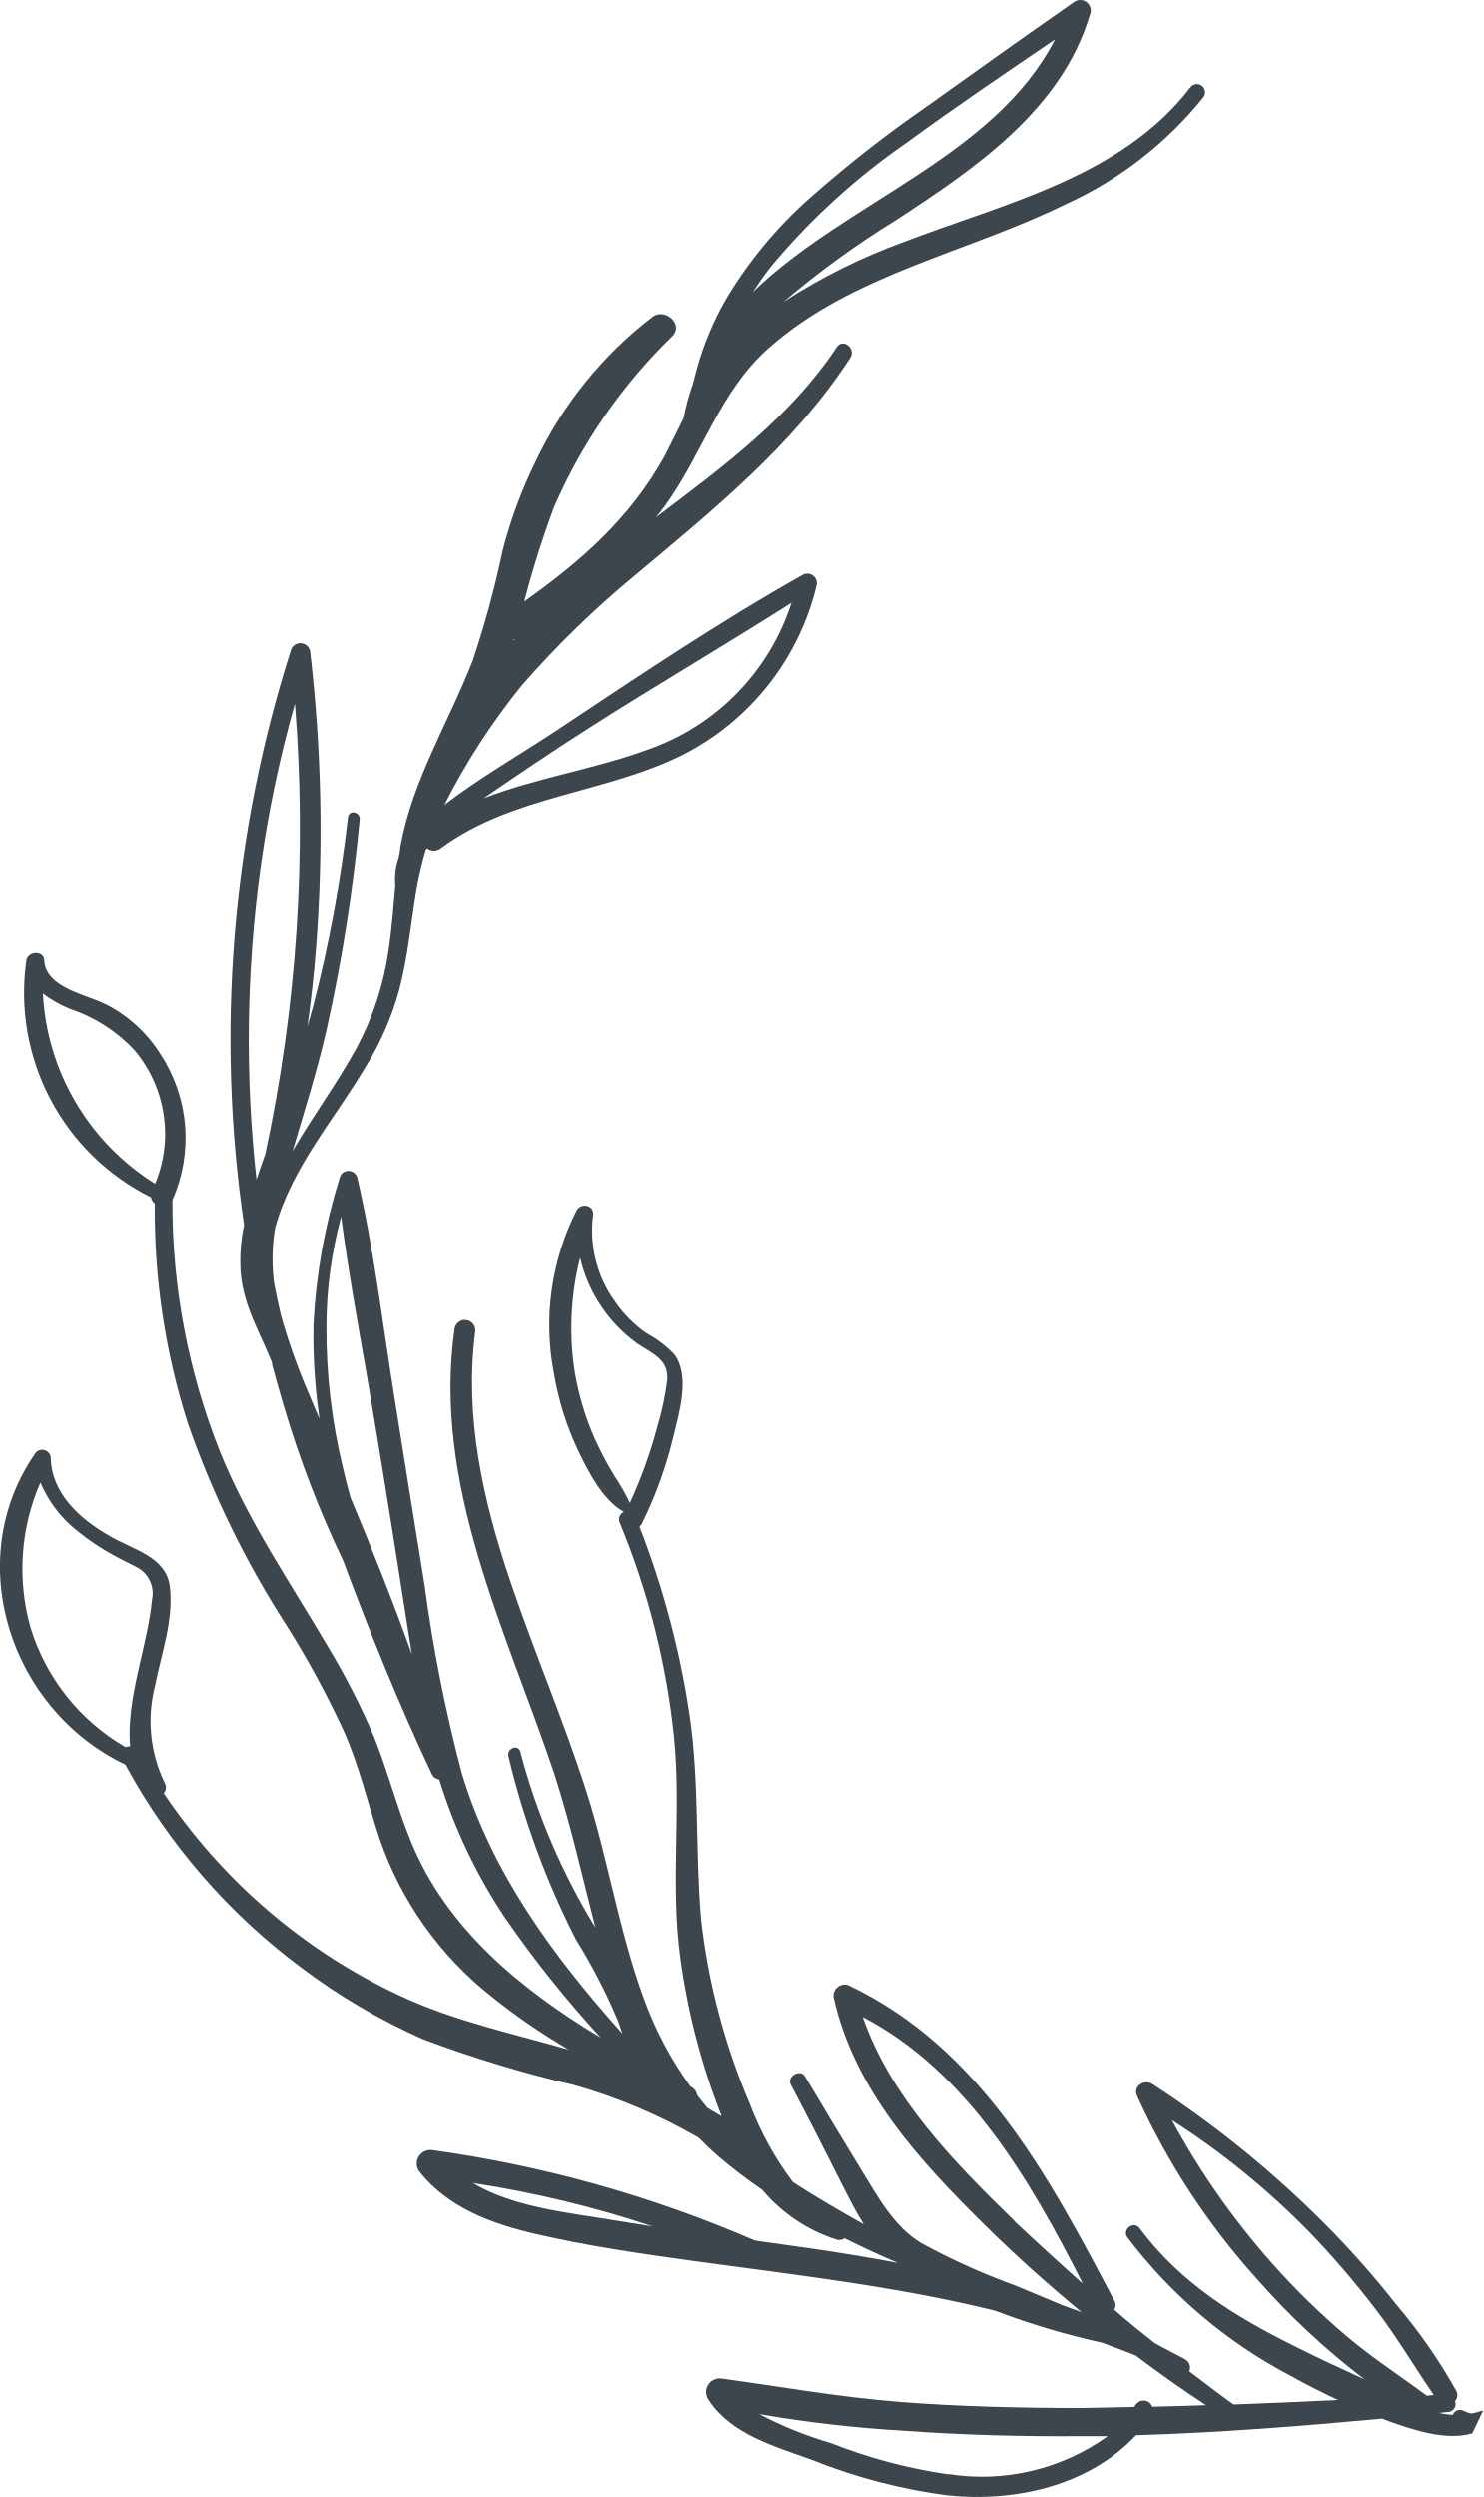
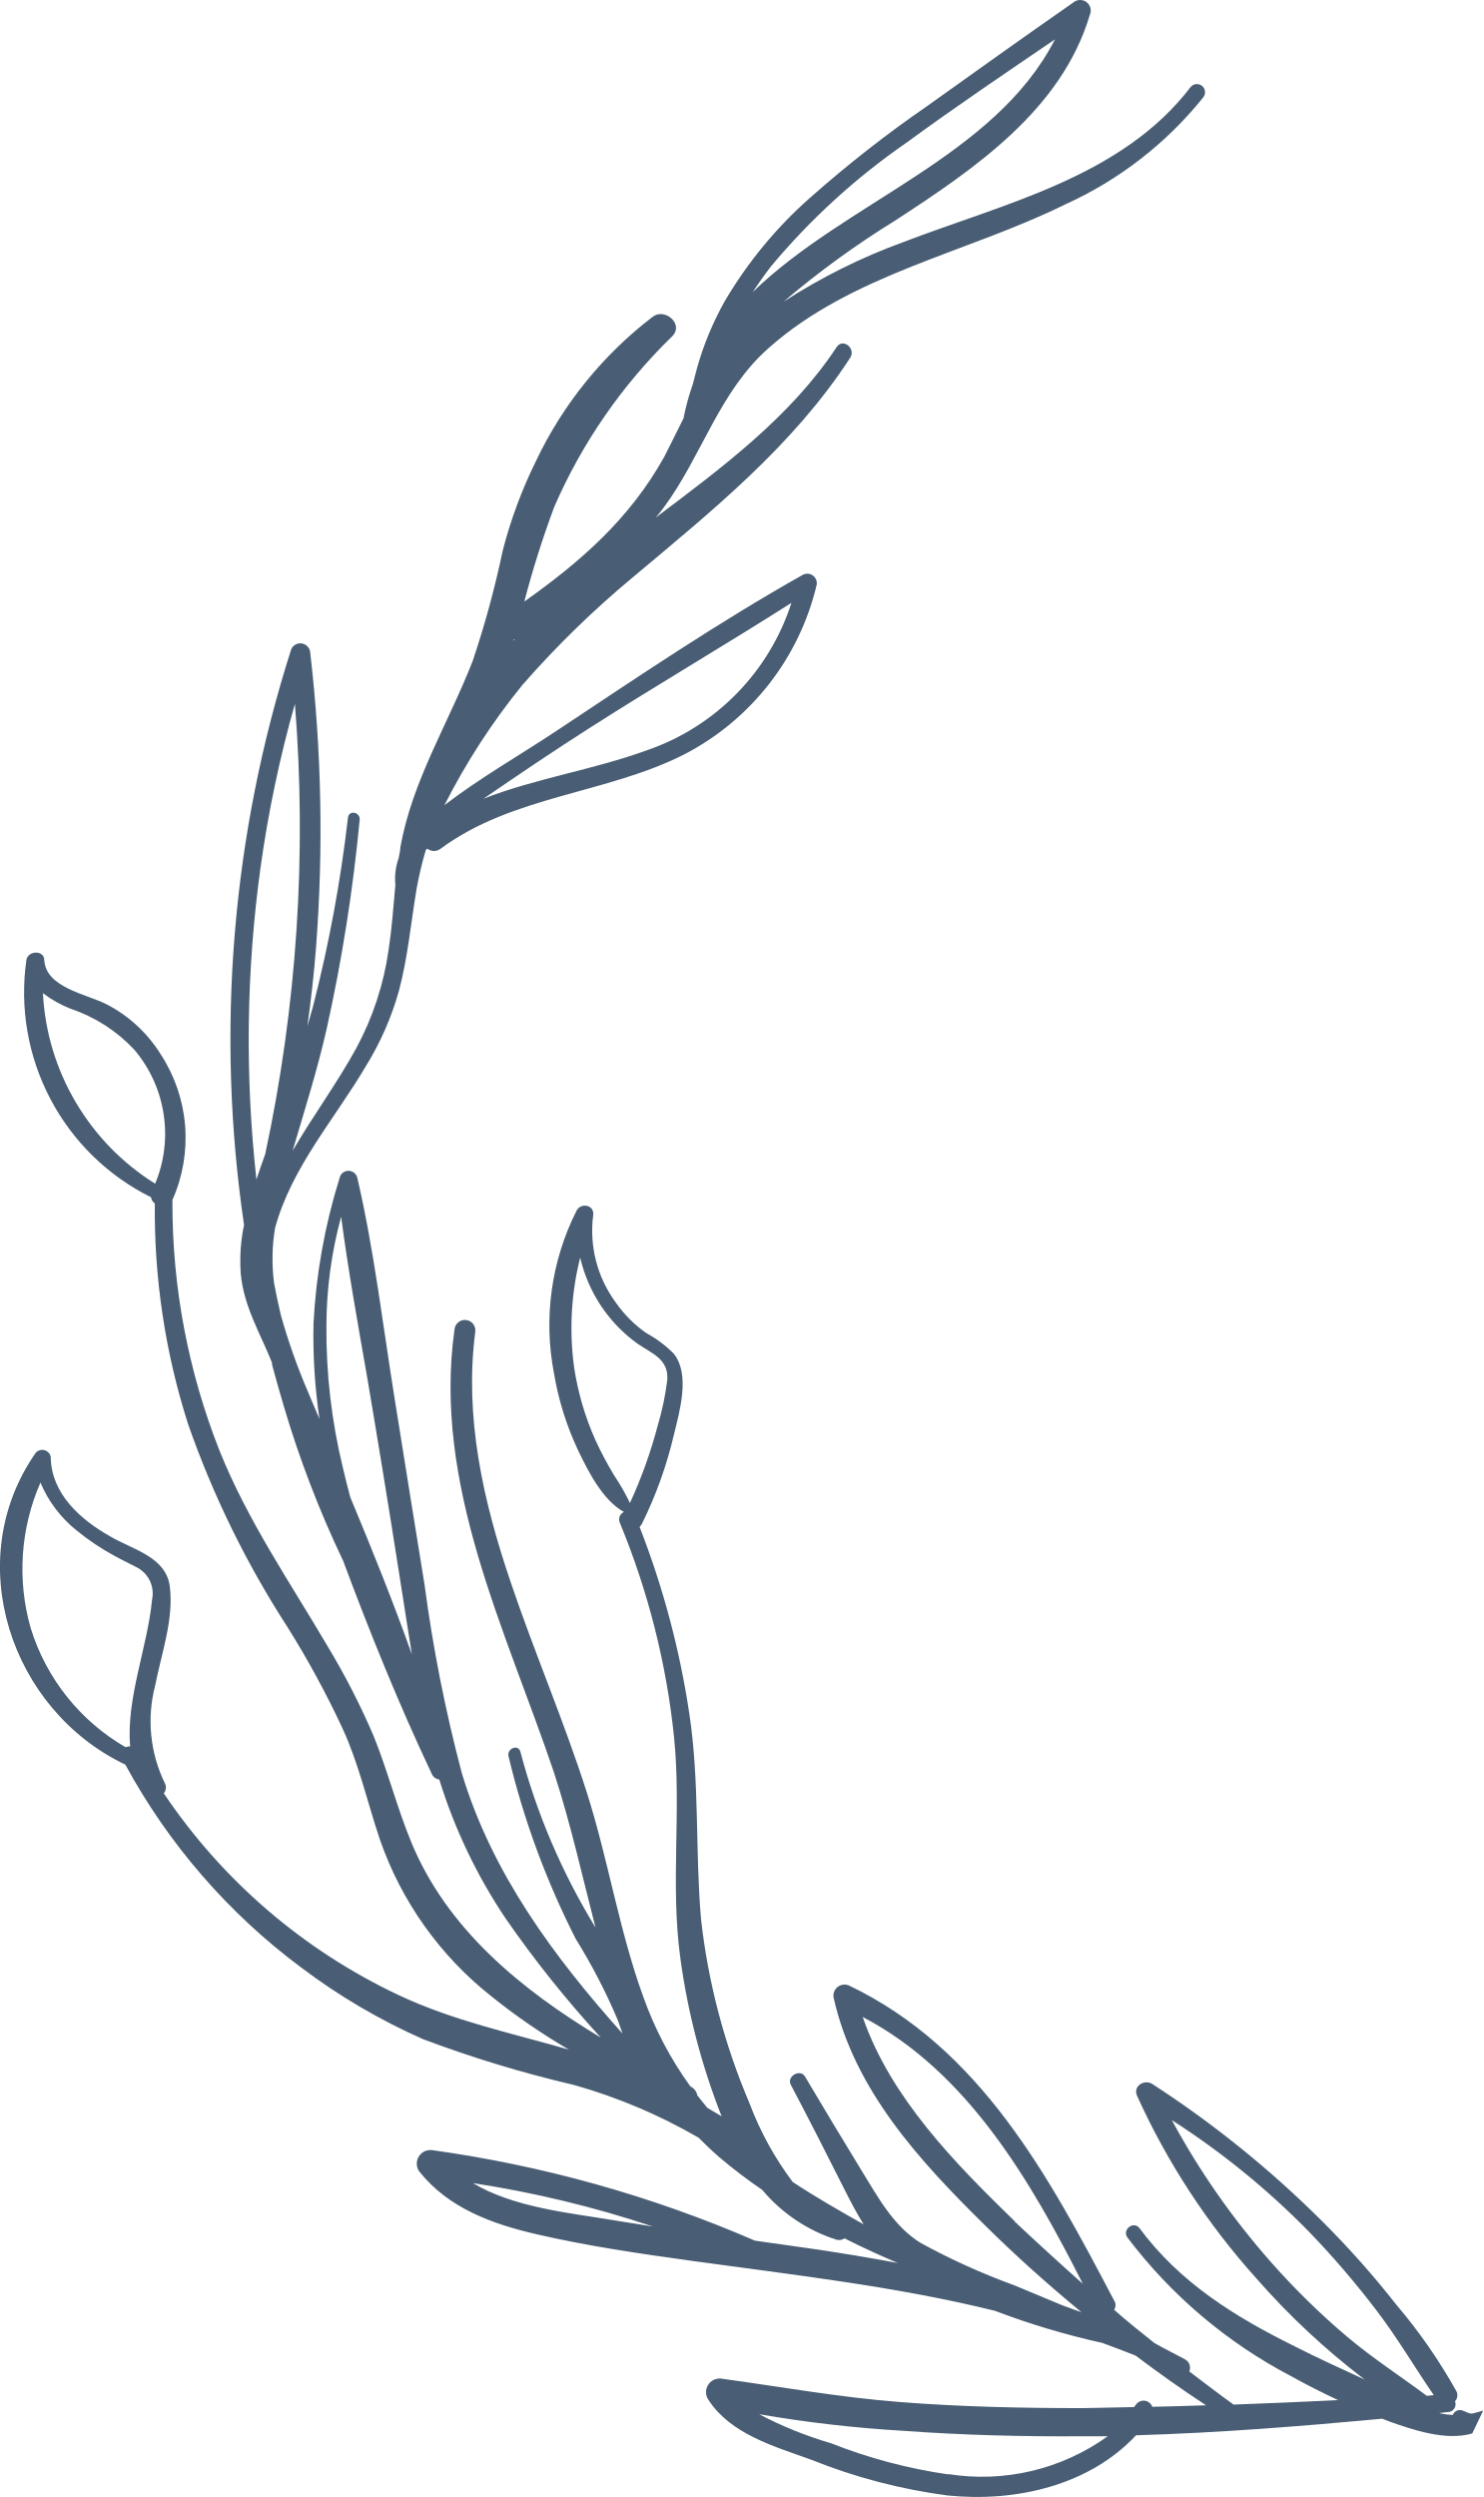
<svg xmlns="http://www.w3.org/2000/svg" width="256" height="430.918" viewBox="0 0 256 430.918" fill="none">
  <defs />
-   <path id="Vector" d="M256 416C255.39 416.2 254.79 416.35 254.22 416.49C253.65 416.63 253.05 416.2 252.45 416C252.29 415.94 252.12 415.91 251.95 415.91C251.77 415.91 251.6 415.95 251.45 416.02C251.29 416.09 251.15 416.19 251.03 416.31C250.91 416.44 250.82 416.59 250.76 416.75C249.96 416.73 249.16 416.62 248.38 416.43L249.93 416.26C250.15 416.26 250.36 416.2 250.55 416.09C250.74 415.98 250.9 415.83 251.02 415.65C251.14 415.46 251.21 415.26 251.23 415.04C251.25 414.82 251.22 414.6 251.13 414.4C251.35 414.17 251.49 413.87 251.53 413.55C251.57 413.23 251.51 412.91 251.36 412.63C248.39 407.32 244.91 402.32 240.97 397.69C237.03 392.67 232.79 387.89 228.27 383.39C219.33 374.47 209.48 366.51 198.89 359.64C197.54 358.78 195.51 359.98 196.25 361.67C201.45 373.15 208.38 383.77 216.8 393.14C222.44 399.59 228.72 405.46 235.54 410.65C231.53 408.79 227.47 406.96 223.49 404.93C213.13 399.81 203.66 393.94 196.68 384.53C195.65 383.19 193.62 384.79 194.59 386.13C202.12 396.09 211.75 404.26 222.81 410.05C225.44 411.51 228.18 412.91 230.96 414.2C224.95 414.49 218.93 414.75 212.91 414.97C210.33 413.11 207.81 411.17 205.27 409.25C205.43 408.89 205.45 408.47 205.32 408.09C205.2 407.71 204.93 407.39 204.58 407.19C202.81 406.22 201 405.36 199.23 404.33C196.88 402.47 194.56 400.61 192.3 398.61C192.46 398.37 192.54 398.09 192.54 397.81C192.54 397.52 192.46 397.24 192.3 397.01C181.03 375.58 169.24 353.49 146.52 342.64C146.21 342.51 145.87 342.46 145.54 342.5C145.2 342.54 144.88 342.67 144.61 342.87C144.34 343.07 144.13 343.35 144 343.66C143.87 343.97 143.82 344.31 143.86 344.65C147.41 360.67 158.71 372.91 170.04 384.07C175.37 389.34 180.92 394.29 186.67 399.04L183.41 397.86L175.11 394.4C169.55 392.38 164.16 389.94 158.97 387.11C154.25 384.24 151.56 379.21 148.7 374.57C145.41 369.17 142.15 363.79 138.94 358.35C138.11 356.95 135.74 358.35 136.48 359.75C139.66 365.79 142.75 371.86 145.81 377.95C146.84 379.98 147.87 381.98 149.07 383.87C144.92 381.53 140.8 379.18 136.82 376.55C133.7 372.4 131.18 367.82 129.36 362.96C125.05 352.84 122.23 342.15 121 331.23C119.97 319.38 120.77 307.53 118.97 295.69C117.32 284.67 114.44 273.88 110.39 263.5C110.54 263.35 110.68 263.17 110.79 262.99C113.21 258.09 115.06 252.94 116.31 247.62C117.28 243.61 119.17 237.26 116.31 233.63C114.92 232.22 113.33 231.02 111.59 230.08C109.51 228.64 107.71 226.83 106.27 224.76C103.09 220.44 101.7 215.06 102.38 209.74C102.66 207.91 100.23 207.48 99.51 208.94C95.14 217.6 93.77 227.48 95.62 237.01C96.39 241.62 97.8 246.11 99.8 250.34C101.55 253.97 104.04 258.92 107.7 260.93C107.53 261 107.37 261.11 107.25 261.24C107.12 261.38 107.02 261.53 106.95 261.71C106.89 261.88 106.85 262.06 106.86 262.25C106.86 262.43 106.91 262.62 106.98 262.79C111.87 274.6 115.02 287.06 116.34 299.78C117.63 312.48 115.68 325.33 117.43 337.95C118.7 347.29 121.09 356.45 124.55 365.22L122.09 363.76C121.49 363.04 120.92 362.33 120.34 361.58C120.29 361.25 120.15 360.94 119.94 360.68C119.74 360.42 119.47 360.21 119.17 360.07C115.74 355.34 113.01 350.15 111.05 344.65C106.87 333.2 104.98 320.9 101.26 309.25C97.34 297.01 92.25 285.19 88.13 273C83.41 259.09 80.12 244.62 82.03 229.85C82.07 229.62 82.05 229.38 81.99 229.15C81.94 228.92 81.83 228.7 81.69 228.51C81.55 228.32 81.37 228.16 81.17 228.04C80.96 227.92 80.74 227.84 80.5 227.81C80.27 227.77 80.03 227.79 79.8 227.84C79.57 227.9 79.35 228.01 79.16 228.15C78.97 228.29 78.81 228.47 78.69 228.67C78.57 228.88 78.49 229.1 78.46 229.34C74.65 256.2 87.27 281.15 95.62 305.9C98.48 314.69 100.49 323.7 102.78 332.63C97 323.19 92.63 312.97 89.81 302.27C89.41 300.93 87.41 301.78 87.78 303.13C90.39 314.04 94.28 324.6 99.37 334.6C102.17 339.11 104.61 343.82 106.67 348.71L107.44 350.94C95.59 337.69 84.89 323.24 79.71 305.99C76.88 295.3 74.73 284.45 73.28 273.49C71.5 262.64 69.79 251.77 68.04 240.9C66.04 228.42 64.55 215.66 61.69 203.33C61.62 202.97 61.43 202.65 61.15 202.41C60.86 202.18 60.51 202.05 60.14 202.05C59.78 202.05 59.42 202.18 59.14 202.41C58.86 202.65 58.67 202.97 58.6 203.33C56.06 211.46 54.55 219.88 54.11 228.39C53.99 233.91 54.34 239.42 55.14 244.87C54.48 243.33 53.82 241.81 53.19 240.27C51.32 235.93 49.74 231.48 48.47 226.93C48.04 225.1 47.64 223.24 47.3 221.41C46.9 218.26 46.95 215.07 47.47 211.94C50.33 201.44 57.74 193.17 63.15 183.99C65.66 179.93 67.59 175.54 68.87 170.94C70.39 165.22 70.93 159.24 71.9 153.4C72.31 151.15 72.83 148.92 73.48 146.73L73.73 146.45C74.07 146.71 74.48 146.86 74.91 146.86C75.33 146.86 75.75 146.71 76.08 146.45C88.44 137.29 104.69 137 118.08 130.2C123.79 127.25 128.79 123.1 132.74 118.04C136.69 112.98 139.5 107.12 140.97 100.87C141.01 100.58 140.97 100.29 140.86 100.03C140.75 99.76 140.57 99.53 140.34 99.35C140.11 99.17 139.84 99.06 139.56 99.02C139.27 98.98 138.98 99.02 138.71 99.12C124.04 107.36 110.1 116.8 96 126.16C89.61 130.39 82.78 134.29 76.71 138.95C80.45 131.57 84.97 124.6 90.19 118.18C96.08 111.45 102.5 105.2 109.39 99.49C123.03 88.05 136.91 76.89 146.75 61.73C147.78 60.12 145.47 58.29 144.41 59.89C136.48 71.91 124.69 80.64 113.19 89.31C113.65 88.74 114.14 88.19 114.56 87.59C121.2 78.61 124.12 67.56 132.7 60.04C147.01 47.31 167.04 43.59 183.89 35.26C193.17 31.06 201.33 24.72 207.7 16.78C207.93 16.48 208.03 16.11 207.98 15.74C207.93 15.36 207.74 15.03 207.44 14.8C207.14 14.57 206.77 14.47 206.4 14.52C206.03 14.57 205.69 14.76 205.47 15.06C193.56 30.6 173.31 35.09 155.91 41.78C148.64 44.42 141.71 47.88 135.22 52.08C141.31 46.9 147.79 42.2 154.59 38.01C168.18 29.14 183.21 18.98 188.1 2.58C188.27 2.2 188.31 1.78 188.21 1.37C188.1 0.97 187.86 0.61 187.53 0.36C187.2 0.11 186.79 -0.02 186.37 0C185.95 0.01 185.55 0.17 185.24 0.44C176.65 6.42 168.33 12.37 159.92 18.38C152.93 23.2 146.25 28.44 139.89 34.06C134.02 39.22 129.02 45.29 125.06 52.03C123.04 55.64 121.44 59.48 120.32 63.47C120.06 64.47 119.8 65.47 119.57 66.33C118.89 68.25 118.36 70.21 117.97 72.2C116.88 74.37 115.82 76.55 114.71 78.72C108.73 89.54 100.14 96.98 90.5 103.81C91.94 98.29 93.66 92.85 95.65 87.51C100.46 76.42 107.41 66.39 116.08 57.98C118.03 55.95 114.82 53.11 112.7 54.63C104.08 61.22 97.15 69.77 92.5 79.58C90.07 84.5 88.16 89.66 86.78 94.97C85.43 101.42 83.7 107.79 81.6 114.03C77.4 124.82 71.16 134.69 69.1 146.22C69.1 146.85 68.9 147.45 68.81 148.08C68.28 149.56 68.09 151.14 68.24 152.71C67.9 156.46 67.64 160.21 67.07 163.93C66.23 169.85 64.35 175.58 61.52 180.84C58.17 186.96 53.99 192.6 50.5 198.61C52.56 191.63 54.76 184.7 56.37 177.61C59.03 165.66 60.94 153.57 62.09 141.38C62.09 140.1 60.2 139.78 60.06 141.1C58.79 152.09 56.78 162.97 54.02 173.69C53.73 174.83 53.36 175.95 53.05 177.09C53.68 172.63 54.19 168.11 54.54 163.59C55.85 146.56 55.51 129.45 53.53 112.48C53.48 112.12 53.31 111.78 53.04 111.52C52.78 111.26 52.44 111.09 52.07 111.04C51.71 110.98 51.33 111.05 51.01 111.23C50.68 111.41 50.42 111.69 50.27 112.03C40.01 144.09 37.22 178.09 42.12 211.4C41.54 214.14 41.35 216.95 41.55 219.75C42.06 225.47 44.92 230.08 46.95 235.17C46.95 235.17 46.95 235.37 46.95 235.49C47.61 237.89 48.27 240.3 48.98 242.67C51.69 251.83 55.11 260.75 59.23 269.37C63.83 281.73 68.87 294.17 74.51 306.1C74.62 306.37 74.8 306.6 75.03 306.78C75.26 306.95 75.54 307.07 75.82 307.1C78.45 315.61 82.31 323.69 87.27 331.08C92.27 338.3 97.75 345.16 103.69 351.63C89.87 343.3 77.08 332.83 70.93 317.78C68.5 311.85 66.92 305.62 64.52 299.67C62.22 294.28 59.54 289.06 56.51 284.04C49.99 272.97 42.72 262.38 37.91 250.4C32.5 236.74 29.73 222.17 29.76 207.48C29.77 207.34 29.77 207.21 29.76 207.08C31.55 203.05 32.3 198.64 31.95 194.24C31.59 189.85 30.14 185.61 27.73 181.93C25.46 178.29 22.26 175.32 18.45 173.34C15.02 171.57 7.93 170.48 7.64 165.7C7.64 163.9 4.78 164.02 4.55 165.7C3.38 173.92 4.83 182.3 8.69 189.64C12.55 196.99 18.63 202.93 26.07 206.62C26.09 206.83 26.17 207.04 26.28 207.22C26.39 207.4 26.55 207.56 26.72 207.68C26.59 220.59 28.52 233.43 32.45 245.73C36.75 258.06 42.52 269.82 49.61 280.78C53.14 286.41 56.31 292.25 59.11 298.26C61.97 304.47 63.41 311.05 65.58 317.49C69.27 328.11 75.91 337.46 84.72 344.44C88.98 347.87 93.48 350.97 98.2 353.72C88.27 350.85 78.31 348.77 68.87 344.33C52.43 336.6 38.4 324.56 28.27 309.48C28.47 309.24 28.6 308.94 28.63 308.62C28.66 308.3 28.59 307.99 28.44 307.71C25.9 302.48 25.31 296.51 26.78 290.88C27.84 285.42 30.04 279.44 29.3 273.72C28.61 268.62 22.8 267.39 19 265.13C13.93 262.27 8.81 257.78 8.76 251.43C8.7 251.15 8.58 250.89 8.38 250.68C8.19 250.48 7.94 250.33 7.67 250.26C7.4 250.18 7.11 250.19 6.84 250.28C6.57 250.36 6.33 250.52 6.15 250.74C-6.81 269.31 1.8 295.09 21.63 304.53C29.09 318.27 39.45 330.22 51.99 339.55C58.5 344.47 65.56 348.61 73.02 351.91C81.52 355.11 90.21 357.75 99.06 359.81C106.58 361.93 113.81 364.99 120.57 368.91C121.69 370.02 122.83 371.14 124.06 372.2C126.46 374.24 128.96 376.15 131.56 377.92C134.93 381.93 139.36 384.91 144.35 386.51C144.59 386.58 144.83 386.6 145.08 386.56C145.32 386.52 145.55 386.42 145.75 386.28C148.84 387.85 151.99 389.28 155.11 390.6L155.31 390.6C150.31 389.66 145.27 388.82 140.2 388.08L130.3 386.68C112.51 378.97 93.75 373.71 74.54 371.05C74.08 371.01 73.63 371.09 73.22 371.29C72.81 371.5 72.48 371.82 72.25 372.21C72.02 372.61 71.91 373.06 71.94 373.52C71.96 373.97 72.12 374.41 72.39 374.77C77.4 381.07 84.95 383.79 92.42 385.53C101.4 387.62 110.56 388.94 119.66 390.2C137.05 392.6 154.62 394.57 171.7 398.78L172.16 398.95C178.06 401.18 184.11 402.97 190.27 404.33C192.16 405.05 194.05 405.73 196 406.51C199.97 409.51 204.01 412.37 208.16 415.09C205.07 415.2 201.97 415.29 198.89 415.35C198.78 415.06 198.6 414.82 198.37 414.63C198.13 414.44 197.85 414.33 197.55 414.3C197.25 414.26 196.95 414.32 196.68 414.45C196.41 414.58 196.18 414.78 196.02 415.03C195.94 415.16 195.84 415.29 195.74 415.4L186.87 415.58C176.31 415.58 165.75 415.35 155.22 414.52C144.69 413.69 134.71 411.88 124.44 410.48C123.99 410.44 123.54 410.52 123.14 410.73C122.74 410.93 122.4 411.25 122.18 411.64C121.95 412.03 121.84 412.47 121.86 412.92C121.88 413.37 122.03 413.81 122.29 414.17C126.12 420.1 133.73 422.21 140.06 424.5C147.59 427.53 155.47 429.59 163.52 430.65C175.22 431.86 187.96 428.97 196.08 420.27C210.39 419.84 224.44 418.72 238.57 417.41L239.8 417.89C243.75 419.29 249.56 421.3 254.11 419.95L256 416ZM106.01 254.63C104.82 252.66 103.74 250.63 102.78 248.54C101 244.57 99.77 240.38 99.11 236.09C98.22 229.73 98.57 223.26 100.14 217.03C101.53 223.04 105.06 228.33 110.07 231.91C112.53 233.6 115.45 234.54 115.17 238.18C114.84 240.78 114.31 243.36 113.56 245.88C112.35 250.51 110.73 255.03 108.73 259.38C107.94 257.73 107.03 256.14 106.01 254.63ZM101.66 125.7C113.1 118.38 125.04 111.4 136.6 104.04C134.71 109.92 131.48 115.27 127.16 119.68C122.85 124.09 117.56 127.44 111.73 129.45C102.49 132.83 92.56 134.29 83.46 137.83C89.47 133.71 95.51 129.62 101.66 125.7ZM133.13 45.9C139.93 37.77 147.79 30.6 156.51 24.59C164.89 18.44 173.53 12.63 182.09 6.79C171.68 27.08 145.92 34.83 129.9 50.42C130.93 48.88 131.99 47.36 133.13 45.9ZM88.7 110.34L88.87 110.34C88.79 110.41 88.71 110.48 88.64 110.57L88.7 110.34ZM44.26 203.56C42.27 185.62 42.51 167.5 44.98 149.62C46.31 140.11 48.28 130.71 50.9 121.47C52.98 147.47 51.25 173.64 45.78 199.15C45.24 200.61 44.75 202.1 44.26 203.56ZM60.46 258.38C60.03 256.72 59.57 255.03 59.2 253.37C57.23 245.3 56.27 237.02 56.34 228.71C56.36 222.38 57.22 216.08 58.88 209.97C60.09 219.21 61.75 228.39 63.35 237.55C65.26 248.82 67.1 260.1 68.87 271.4C69.61 276.09 70.33 280.81 71.1 285.53C67.84 276.38 64.21 267.36 60.46 258.38ZM26.78 204.27C21.14 200.76 16.44 195.93 13.07 190.21C9.69 184.49 7.75 178.03 7.41 171.4C8.87 172.51 10.48 173.41 12.19 174.09C16.38 175.49 20.16 177.92 23.18 181.15C25.85 184.3 27.6 188.13 28.23 192.21C28.87 196.29 28.37 200.46 26.78 204.27ZM21.72 301.55C13.84 297.01 7.97 289.65 5.29 280.95C2.93 272.65 3.52 263.78 6.98 255.86C8.33 259.07 10.46 261.89 13.16 264.07C15.24 265.77 17.47 267.27 19.83 268.54C21 269.19 22.2 269.74 23.38 270.37C24.44 270.85 25.3 271.68 25.82 272.72C26.34 273.76 26.49 274.95 26.24 276.09C25.49 284.13 21.75 293.09 22.46 301.38C22.21 301.37 21.96 301.41 21.72 301.5L21.72 301.55ZM106.12 383.19C98.31 381.87 88.78 381.01 81.63 376.75C92.17 378.36 102.56 380.86 112.68 384.24L106.12 383.19ZM175.14 383.33C164.78 373.26 153.71 362.01 148.9 348.08C166.93 357.49 177.88 376.32 186.9 394.14C182.89 390.57 178.97 386.99 175.14 383.39L175.14 383.33ZM163.69 427.02C156.75 426.02 149.95 424.22 143.43 421.64C139.14 420.39 134.98 418.71 131.02 416.63C139.27 418.06 147.6 419.01 155.97 419.5C166.12 420.24 176.34 420.5 186.52 420.44L191.19 420.44C183.22 426.16 173.32 428.51 163.64 426.96L163.69 427.02ZM246.27 413.46C241.69 410.05 236.94 406.99 232.53 403.27C227.86 399.32 223.48 395.04 219.43 390.45C212.79 382.94 207.03 374.7 202.26 365.88C210.89 371.41 218.87 377.91 226.04 385.25C230.17 389.54 234.05 394.07 237.65 398.81C241.2 403.47 244.15 408.51 247.47 413.34L246.27 413.46Z" fill="#28313A" fill-opacity="0.9" fill-rule="nonzero" />
+   <path id="Vector" d="M256 416C255.39 416.2 254.79 416.35 254.22 416.49C253.65 416.63 253.05 416.2 252.45 416C252.29 415.94 252.12 415.91 251.95 415.91C251.77 415.91 251.6 415.95 251.45 416.02C251.29 416.09 251.15 416.19 251.03 416.31C250.91 416.44 250.82 416.59 250.76 416.75C249.96 416.73 249.16 416.62 248.38 416.43L249.93 416.26C250.15 416.26 250.36 416.2 250.55 416.09C250.74 415.98 250.9 415.83 251.02 415.65C251.14 415.46 251.21 415.26 251.23 415.04C251.25 414.82 251.22 414.6 251.13 414.4C251.35 414.17 251.49 413.87 251.53 413.55C251.57 413.23 251.51 412.91 251.36 412.63C248.39 407.32 244.91 402.32 240.97 397.69C237.03 392.67 232.79 387.89 228.27 383.39C219.33 374.47 209.48 366.51 198.89 359.64C197.54 358.78 195.51 359.98 196.25 361.67C201.45 373.15 208.38 383.77 216.8 393.14C222.44 399.59 228.72 405.46 235.54 410.65C231.53 408.79 227.47 406.96 223.49 404.93C213.13 399.81 203.66 393.94 196.68 384.53C195.65 383.19 193.62 384.79 194.59 386.13C202.12 396.09 211.75 404.26 222.81 410.05C225.44 411.51 228.18 412.91 230.96 414.2C224.95 414.49 218.93 414.75 212.91 414.97C210.33 413.11 207.81 411.17 205.27 409.25C205.43 408.89 205.45 408.47 205.32 408.09C205.2 407.71 204.93 407.39 204.58 407.19C202.81 406.22 201 405.36 199.23 404.33C196.88 402.47 194.56 400.61 192.3 398.61C192.46 398.37 192.54 398.09 192.54 397.81C192.54 397.52 192.46 397.24 192.3 397.01C181.03 375.58 169.24 353.49 146.52 342.64C146.21 342.51 145.87 342.46 145.54 342.5C145.2 342.54 144.88 342.67 144.61 342.87C144.34 343.07 144.13 343.35 144 343.66C143.87 343.97 143.82 344.31 143.86 344.65C147.41 360.67 158.71 372.91 170.04 384.07C175.37 389.34 180.92 394.29 186.67 399.04L183.41 397.86L175.11 394.4C169.55 392.38 164.16 389.94 158.97 387.11C154.25 384.24 151.56 379.21 148.7 374.57C145.41 369.17 142.15 363.79 138.94 358.35C138.11 356.95 135.74 358.35 136.48 359.75C139.66 365.79 142.75 371.86 145.81 377.95C146.84 379.98 147.87 381.98 149.07 383.87C144.92 381.53 140.8 379.18 136.82 376.55C133.7 372.4 131.18 367.82 129.36 362.96C125.05 352.84 122.23 342.15 121 331.23C119.97 319.38 120.77 307.53 118.97 295.69C117.32 284.67 114.44 273.88 110.39 263.5C110.54 263.35 110.68 263.17 110.79 262.99C113.21 258.09 115.06 252.94 116.31 247.62C117.28 243.61 119.17 237.26 116.31 233.63C114.92 232.22 113.33 231.02 111.59 230.08C109.51 228.64 107.71 226.83 106.27 224.76C103.09 220.44 101.7 215.06 102.38 209.74C102.66 207.91 100.23 207.48 99.51 208.94C95.14 217.6 93.77 227.48 95.62 237.01C96.39 241.62 97.8 246.11 99.8 250.34C101.55 253.97 104.04 258.92 107.7 260.93C107.53 261 107.37 261.11 107.25 261.24C107.12 261.38 107.02 261.53 106.95 261.71C106.89 261.88 106.85 262.06 106.86 262.25C106.86 262.43 106.91 262.62 106.98 262.79C111.87 274.6 115.02 287.06 116.34 299.78C117.63 312.48 115.68 325.33 117.43 337.95C118.7 347.29 121.09 356.45 124.55 365.22L122.09 363.76C121.49 363.04 120.92 362.33 120.34 361.58C120.29 361.25 120.15 360.94 119.94 360.68C119.74 360.42 119.47 360.21 119.17 360.07C115.74 355.34 113.01 350.15 111.05 344.65C106.87 333.2 104.98 320.9 101.26 309.25C97.34 297.01 92.25 285.19 88.13 273C83.41 259.09 80.12 244.62 82.03 229.85C82.07 229.62 82.05 229.38 81.99 229.15C81.94 228.92 81.83 228.7 81.69 228.51C81.55 228.32 81.37 228.16 81.17 228.04C80.96 227.92 80.74 227.84 80.5 227.81C80.27 227.77 80.03 227.79 79.8 227.84C79.57 227.9 79.35 228.01 79.16 228.15C78.97 228.29 78.81 228.47 78.69 228.67C78.57 228.88 78.49 229.1 78.46 229.34C74.65 256.2 87.27 281.15 95.62 305.9C98.48 314.69 100.49 323.7 102.78 332.63C97 323.19 92.63 312.97 89.81 302.27C89.41 300.93 87.41 301.78 87.78 303.13C90.39 314.04 94.28 324.6 99.37 334.6C102.17 339.11 104.61 343.82 106.67 348.71L107.44 350.94C95.59 337.69 84.89 323.24 79.71 305.99C76.88 295.3 74.73 284.45 73.28 273.49C71.5 262.64 69.79 251.77 68.04 240.9C66.04 228.42 64.55 215.66 61.69 203.33C61.62 202.97 61.43 202.65 61.15 202.41C60.86 202.18 60.51 202.05 60.14 202.05C59.78 202.05 59.42 202.18 59.14 202.41C58.86 202.65 58.67 202.97 58.6 203.33C56.06 211.46 54.55 219.88 54.11 228.39C53.99 233.91 54.34 239.42 55.14 244.87C54.48 243.33 53.82 241.81 53.19 240.27C51.32 235.93 49.74 231.48 48.47 226.93C48.04 225.1 47.64 223.24 47.3 221.41C46.9 218.26 46.95 215.07 47.47 211.94C50.33 201.44 57.74 193.17 63.15 183.99C65.66 179.93 67.59 175.54 68.87 170.94C70.39 165.22 70.93 159.24 71.9 153.4C72.31 151.15 72.83 148.92 73.48 146.73L73.73 146.45C74.07 146.71 74.48 146.86 74.91 146.86C75.33 146.86 75.75 146.71 76.08 146.45C88.44 137.29 104.69 137 118.08 130.2C123.79 127.25 128.79 123.1 132.74 118.04C136.69 112.98 139.5 107.12 140.97 100.87C141.01 100.58 140.97 100.29 140.86 100.03C140.75 99.76 140.57 99.53 140.34 99.35C140.11 99.17 139.84 99.06 139.56 99.02C139.27 98.98 138.98 99.02 138.71 99.12C124.04 107.36 110.1 116.8 96 126.16C89.61 130.39 82.78 134.29 76.71 138.95C80.45 131.57 84.97 124.6 90.19 118.18C96.08 111.45 102.5 105.2 109.39 99.49C123.03 88.05 136.91 76.89 146.75 61.73C147.78 60.12 145.47 58.29 144.41 59.89C136.48 71.91 124.69 80.64 113.19 89.31C113.65 88.74 114.14 88.19 114.56 87.59C121.2 78.61 124.12 67.56 132.7 60.04C147.01 47.31 167.04 43.59 183.89 35.26C193.17 31.06 201.33 24.72 207.7 16.78C207.93 16.48 208.03 16.11 207.98 15.74C207.93 15.36 207.74 15.03 207.44 14.8C207.14 14.57 206.77 14.47 206.4 14.52C206.03 14.57 205.69 14.76 205.47 15.06C193.56 30.6 173.31 35.09 155.91 41.78C148.64 44.42 141.71 47.88 135.22 52.08C141.31 46.9 147.79 42.2 154.59 38.01C168.18 29.14 183.21 18.98 188.1 2.58C188.27 2.2 188.31 1.78 188.21 1.37C188.1 0.97 187.86 0.61 187.53 0.36C187.2 0.11 186.79 -0.02 186.37 0C185.95 0.01 185.55 0.17 185.24 0.44C176.65 6.42 168.33 12.37 159.92 18.38C152.93 23.2 146.25 28.44 139.89 34.06C134.02 39.22 129.02 45.29 125.06 52.03C123.04 55.64 121.44 59.48 120.32 63.47C120.06 64.47 119.8 65.47 119.57 66.33C118.89 68.25 118.36 70.21 117.97 72.2C116.88 74.37 115.82 76.55 114.71 78.72C108.73 89.54 100.14 96.98 90.5 103.81C91.94 98.29 93.66 92.85 95.65 87.51C100.46 76.42 107.41 66.39 116.08 57.98C118.03 55.95 114.82 53.11 112.7 54.63C104.08 61.22 97.15 69.77 92.5 79.58C90.07 84.5 88.16 89.66 86.78 94.97C85.43 101.42 83.7 107.79 81.6 114.03C77.4 124.82 71.16 134.69 69.1 146.22C69.1 146.85 68.9 147.45 68.81 148.08C68.28 149.56 68.09 151.14 68.24 152.71C67.9 156.46 67.64 160.21 67.07 163.93C66.23 169.85 64.35 175.58 61.52 180.84C58.17 186.96 53.99 192.6 50.5 198.61C52.56 191.63 54.76 184.7 56.37 177.61C59.03 165.66 60.94 153.57 62.09 141.38C62.09 140.1 60.2 139.78 60.06 141.1C58.79 152.09 56.78 162.97 54.02 173.69C53.73 174.83 53.36 175.95 53.05 177.09C53.68 172.63 54.19 168.11 54.54 163.59C55.85 146.56 55.51 129.45 53.53 112.48C53.48 112.12 53.31 111.78 53.04 111.52C52.78 111.26 52.44 111.09 52.07 111.04C51.71 110.98 51.33 111.05 51.01 111.23C50.68 111.41 50.42 111.69 50.27 112.03C40.01 144.09 37.22 178.09 42.12 211.4C41.54 214.14 41.35 216.95 41.55 219.75C42.06 225.47 44.92 230.08 46.95 235.17C46.95 235.17 46.95 235.37 46.95 235.49C47.61 237.89 48.27 240.3 48.98 242.67C51.69 251.83 55.11 260.75 59.23 269.37C63.83 281.73 68.87 294.17 74.51 306.1C74.62 306.37 74.8 306.6 75.03 306.78C75.26 306.95 75.54 307.07 75.82 307.1C78.45 315.61 82.31 323.69 87.27 331.08C92.27 338.3 97.75 345.16 103.69 351.63C89.87 343.3 77.08 332.83 70.93 317.78C68.5 311.85 66.92 305.62 64.52 299.67C62.22 294.28 59.54 289.06 56.51 284.04C49.99 272.97 42.72 262.38 37.91 250.4C32.5 236.74 29.73 222.17 29.76 207.48C29.77 207.34 29.77 207.21 29.76 207.08C31.55 203.05 32.3 198.64 31.95 194.24C31.59 189.85 30.14 185.61 27.73 181.93C25.46 178.29 22.26 175.32 18.45 173.34C15.02 171.57 7.93 170.48 7.64 165.7C7.64 163.9 4.78 164.02 4.55 165.7C3.38 173.92 4.83 182.3 8.69 189.64C12.55 196.99 18.63 202.93 26.07 206.62C26.09 206.83 26.17 207.04 26.28 207.22C26.39 207.4 26.55 207.56 26.72 207.68C26.59 220.59 28.52 233.43 32.45 245.73C36.75 258.06 42.52 269.82 49.61 280.78C53.14 286.41 56.31 292.25 59.11 298.26C61.97 304.47 63.41 311.05 65.58 317.49C69.27 328.11 75.91 337.46 84.72 344.44C88.98 347.87 93.48 350.97 98.2 353.72C88.27 350.85 78.31 348.77 68.87 344.33C52.43 336.6 38.4 324.56 28.27 309.48C28.47 309.24 28.6 308.94 28.63 308.62C28.66 308.3 28.59 307.99 28.44 307.71C25.9 302.48 25.31 296.51 26.78 290.88C27.84 285.42 30.04 279.44 29.3 273.72C28.61 268.62 22.8 267.39 19 265.13C13.93 262.27 8.81 257.78 8.76 251.43C8.7 251.15 8.58 250.89 8.38 250.68C8.19 250.48 7.94 250.33 7.67 250.26C7.4 250.18 7.11 250.19 6.84 250.28C6.57 250.36 6.33 250.52 6.15 250.74C-6.81 269.31 1.8 295.09 21.63 304.53C29.09 318.27 39.45 330.22 51.99 339.55C58.5 344.47 65.56 348.61 73.02 351.91C81.52 355.11 90.21 357.75 99.06 359.81C106.58 361.93 113.81 364.99 120.57 368.91C121.69 370.02 122.83 371.14 124.06 372.2C126.46 374.24 128.96 376.15 131.56 377.92C134.93 381.93 139.36 384.91 144.35 386.51C144.59 386.58 144.83 386.6 145.08 386.56C145.32 386.52 145.55 386.42 145.75 386.28C148.84 387.85 151.99 389.28 155.11 390.6L155.31 390.6C150.31 389.66 145.27 388.82 140.2 388.08L130.3 386.68C112.51 378.97 93.75 373.71 74.54 371.05C74.08 371.01 73.63 371.09 73.22 371.29C72.81 371.5 72.48 371.82 72.25 372.21C72.02 372.61 71.91 373.06 71.94 373.52C71.96 373.97 72.12 374.41 72.39 374.77C77.4 381.07 84.95 383.79 92.42 385.53C101.4 387.62 110.56 388.94 119.66 390.2C137.05 392.6 154.62 394.57 171.7 398.78L172.16 398.95C178.06 401.18 184.11 402.97 190.27 404.33C192.16 405.05 194.05 405.73 196 406.51C199.97 409.51 204.01 412.37 208.16 415.09C205.07 415.2 201.97 415.29 198.89 415.35C198.78 415.06 198.6 414.82 198.37 414.63C198.13 414.44 197.85 414.33 197.55 414.3C197.25 414.26 196.95 414.32 196.68 414.45C196.41 414.58 196.18 414.78 196.02 415.03C195.94 415.16 195.84 415.29 195.74 415.4L186.87 415.58C176.31 415.58 165.75 415.35 155.22 414.52C144.69 413.69 134.71 411.88 124.44 410.48C123.99 410.44 123.54 410.52 123.14 410.73C122.74 410.93 122.4 411.25 122.18 411.64C121.95 412.03 121.84 412.47 121.86 412.92C121.88 413.37 122.03 413.81 122.29 414.17C126.12 420.1 133.73 422.21 140.06 424.5C147.59 427.53 155.47 429.59 163.52 430.65C175.22 431.86 187.96 428.97 196.08 420.27C210.39 419.84 224.44 418.72 238.57 417.41L239.8 417.89C243.75 419.29 249.56 421.3 254.11 419.95L256 416ZM106.01 254.63C104.82 252.66 103.74 250.63 102.78 248.54C101 244.57 99.77 240.38 99.11 236.09C98.22 229.73 98.57 223.26 100.14 217.03C101.53 223.04 105.06 228.33 110.07 231.91C112.53 233.6 115.45 234.54 115.17 238.18C114.84 240.78 114.31 243.36 113.56 245.88C112.35 250.51 110.73 255.03 108.73 259.38C107.94 257.73 107.03 256.14 106.01 254.63ZM101.66 125.7C113.1 118.38 125.04 111.4 136.6 104.04C134.71 109.92 131.48 115.27 127.16 119.68C122.85 124.09 117.56 127.44 111.73 129.45C102.49 132.83 92.56 134.29 83.46 137.83C89.47 133.71 95.51 129.62 101.66 125.7ZM133.13 45.9C139.93 37.77 147.79 30.6 156.51 24.59C164.89 18.44 173.53 12.63 182.09 6.79C171.68 27.08 145.92 34.83 129.9 50.42C130.93 48.88 131.99 47.36 133.13 45.9ZM88.7 110.34L88.87 110.34C88.79 110.41 88.71 110.48 88.64 110.57L88.7 110.34ZM44.26 203.56C42.27 185.62 42.51 167.5 44.98 149.62C46.31 140.11 48.28 130.71 50.9 121.47C52.98 147.47 51.25 173.64 45.78 199.15C45.24 200.61 44.75 202.1 44.26 203.56ZM60.46 258.38C60.03 256.72 59.57 255.03 59.2 253.37C57.23 245.3 56.27 237.02 56.34 228.71C56.36 222.38 57.22 216.08 58.88 209.97C60.09 219.21 61.75 228.39 63.35 237.55C65.26 248.82 67.1 260.1 68.87 271.4C69.61 276.09 70.33 280.81 71.1 285.53C67.84 276.38 64.21 267.36 60.46 258.38ZM26.78 204.27C21.14 200.76 16.44 195.93 13.07 190.21C9.69 184.49 7.75 178.03 7.41 171.4C8.87 172.51 10.48 173.41 12.19 174.09C16.38 175.49 20.16 177.92 23.18 181.15C25.85 184.3 27.6 188.13 28.23 192.21C28.87 196.29 28.37 200.46 26.78 204.27ZM21.72 301.55C13.84 297.01 7.97 289.65 5.29 280.95C2.93 272.65 3.52 263.78 6.98 255.86C8.33 259.07 10.46 261.89 13.16 264.07C15.24 265.77 17.47 267.27 19.83 268.54C21 269.19 22.2 269.74 23.38 270.37C24.44 270.85 25.3 271.68 25.82 272.72C26.34 273.76 26.49 274.95 26.24 276.09C25.49 284.13 21.75 293.09 22.46 301.38C22.21 301.37 21.96 301.41 21.72 301.5L21.72 301.55ZM106.12 383.19C98.31 381.87 88.78 381.01 81.63 376.75C92.17 378.36 102.56 380.86 112.68 384.24L106.12 383.19ZM175.14 383.33C164.78 373.26 153.71 362.01 148.9 348.08C166.93 357.49 177.88 376.32 186.9 394.14C182.89 390.57 178.97 386.99 175.14 383.39L175.14 383.33ZM163.69 427.02C156.75 426.02 149.95 424.22 143.43 421.64C139.14 420.39 134.98 418.71 131.02 416.63C139.27 418.06 147.6 419.01 155.97 419.5C166.12 420.24 176.34 420.5 186.52 420.44L191.19 420.44C183.22 426.16 173.32 428.51 163.64 426.96L163.69 427.02ZM246.27 413.46C241.69 410.05 236.94 406.99 232.53 403.27C227.86 399.32 223.48 395.04 219.43 390.45C212.79 382.94 207.03 374.7 202.26 365.88C210.89 371.41 218.87 377.91 226.04 385.25C230.17 389.54 234.05 394.07 237.65 398.81C241.2 403.47 244.15 408.51 247.47 413.34L246.27 413.46Z" fill="#364d65" fill-opacity="0.9" fill-rule="nonzero" />
</svg>
